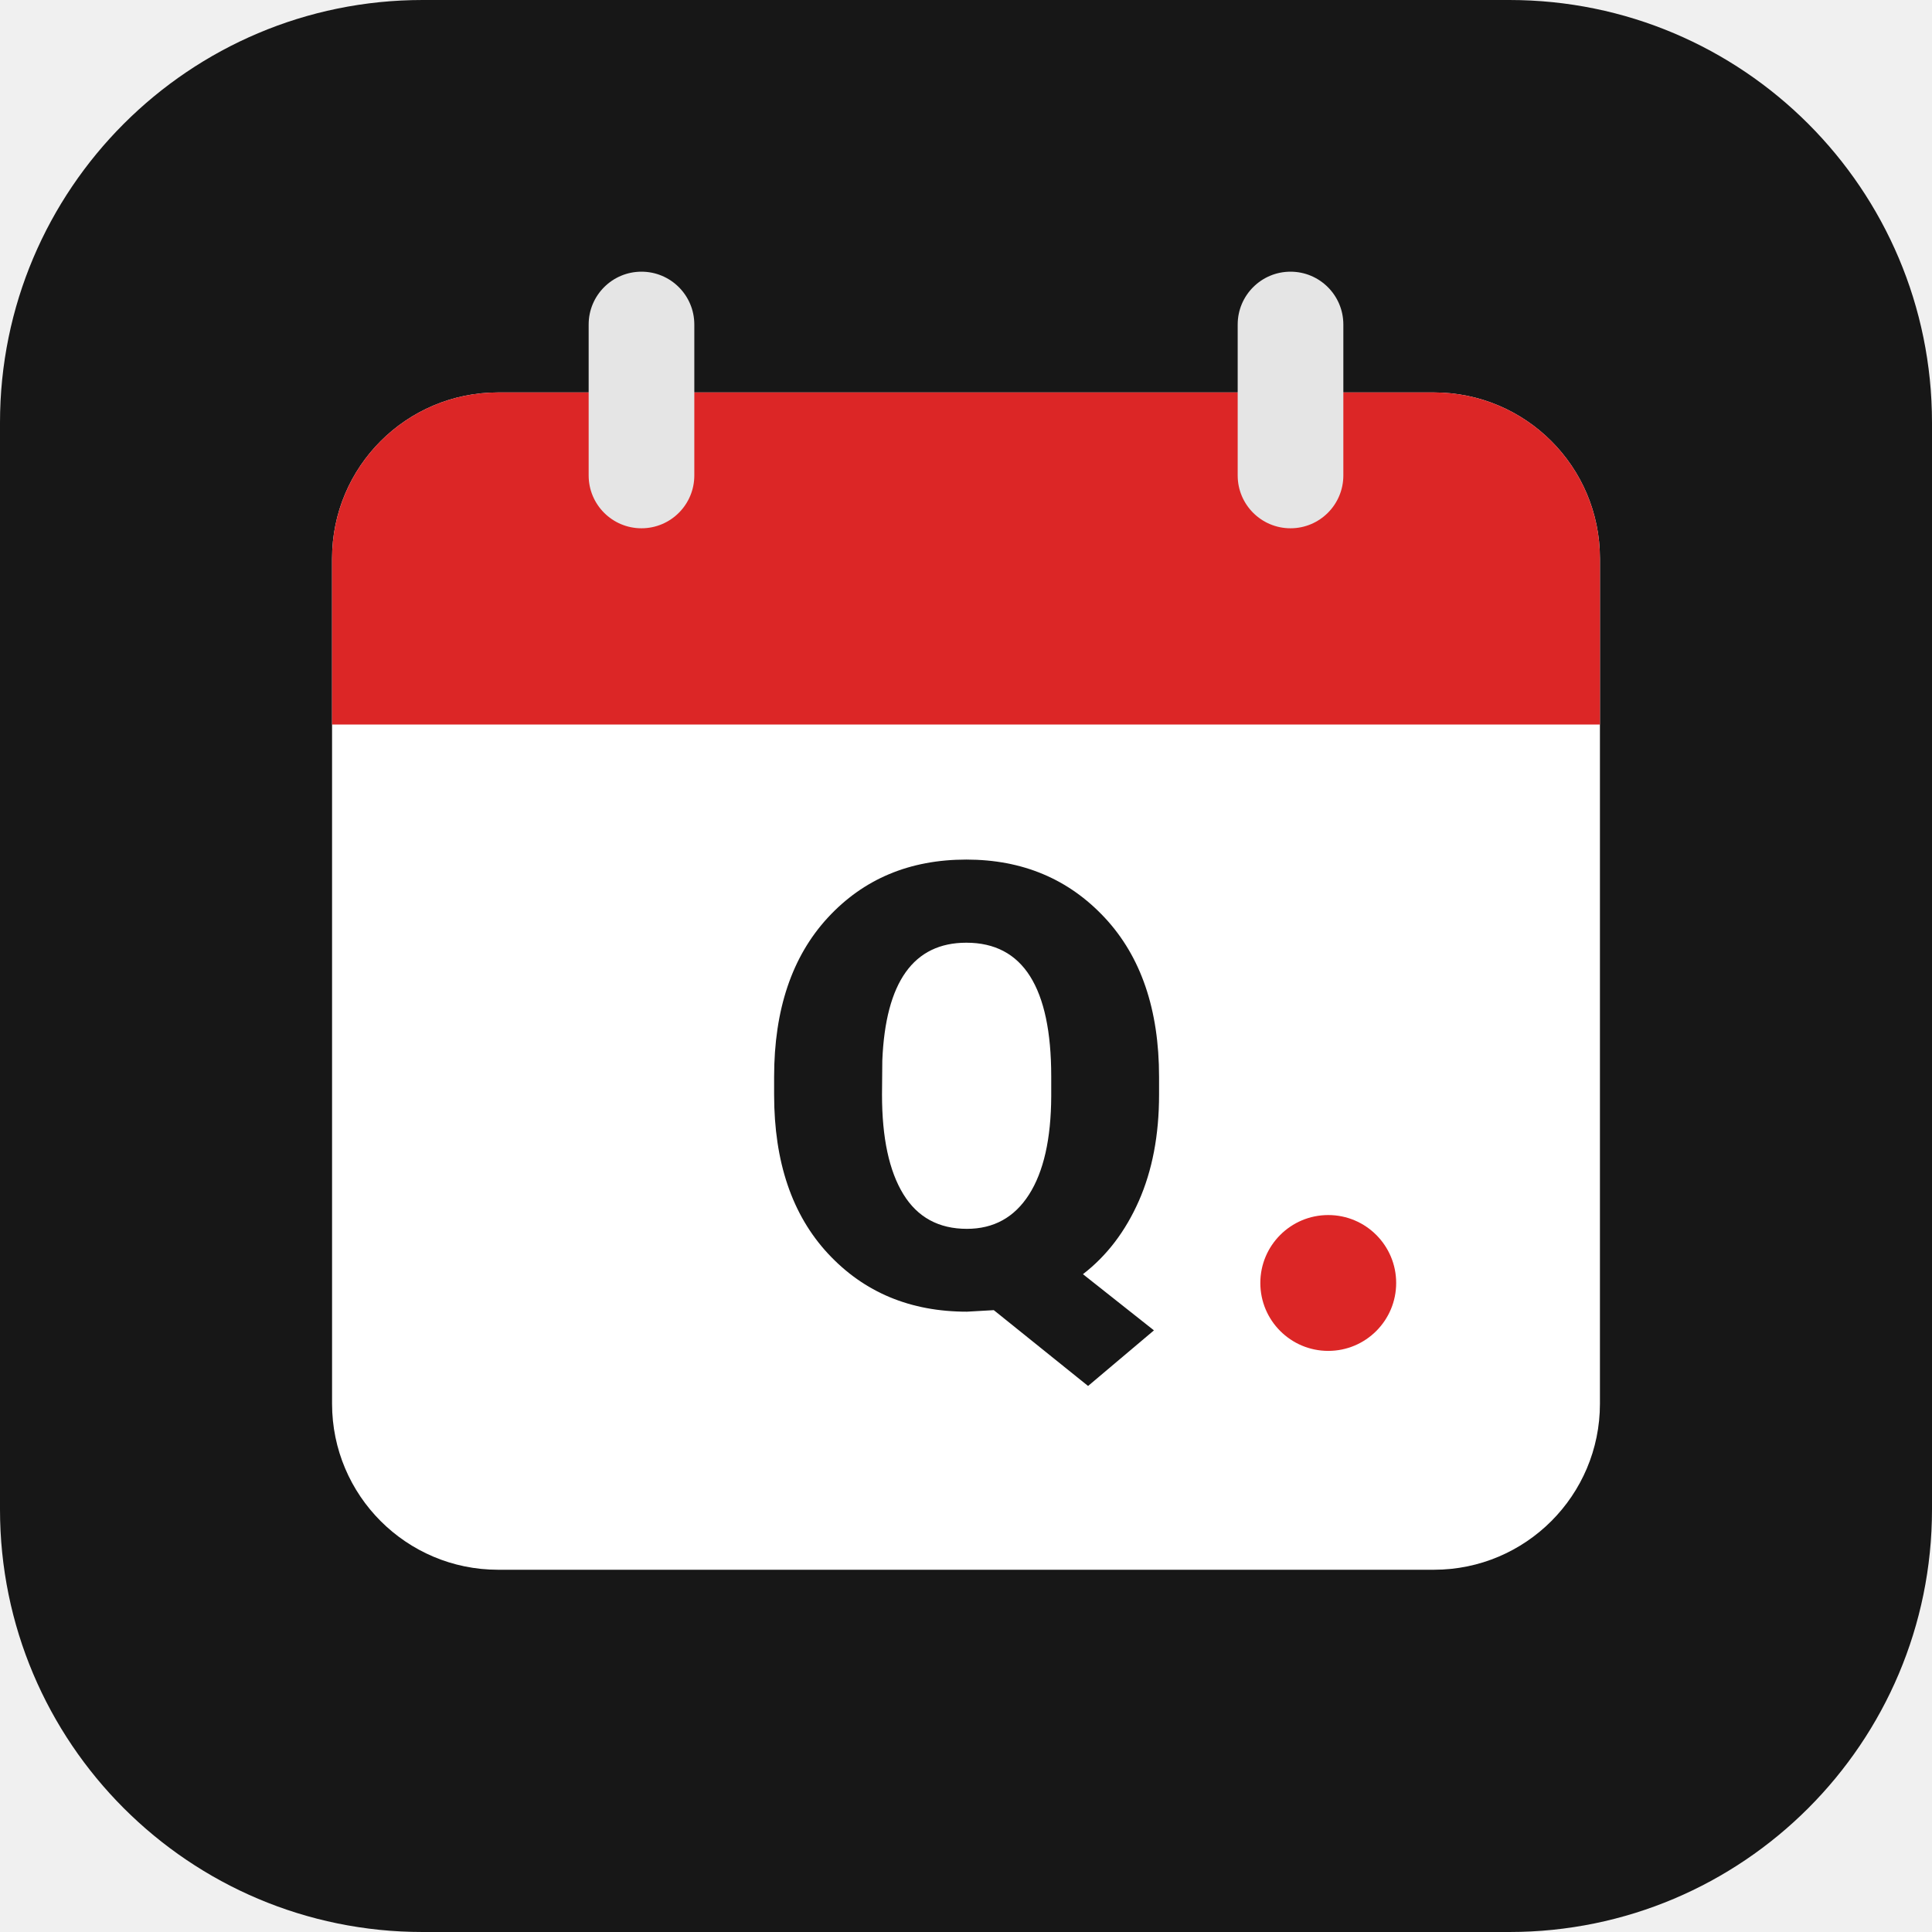
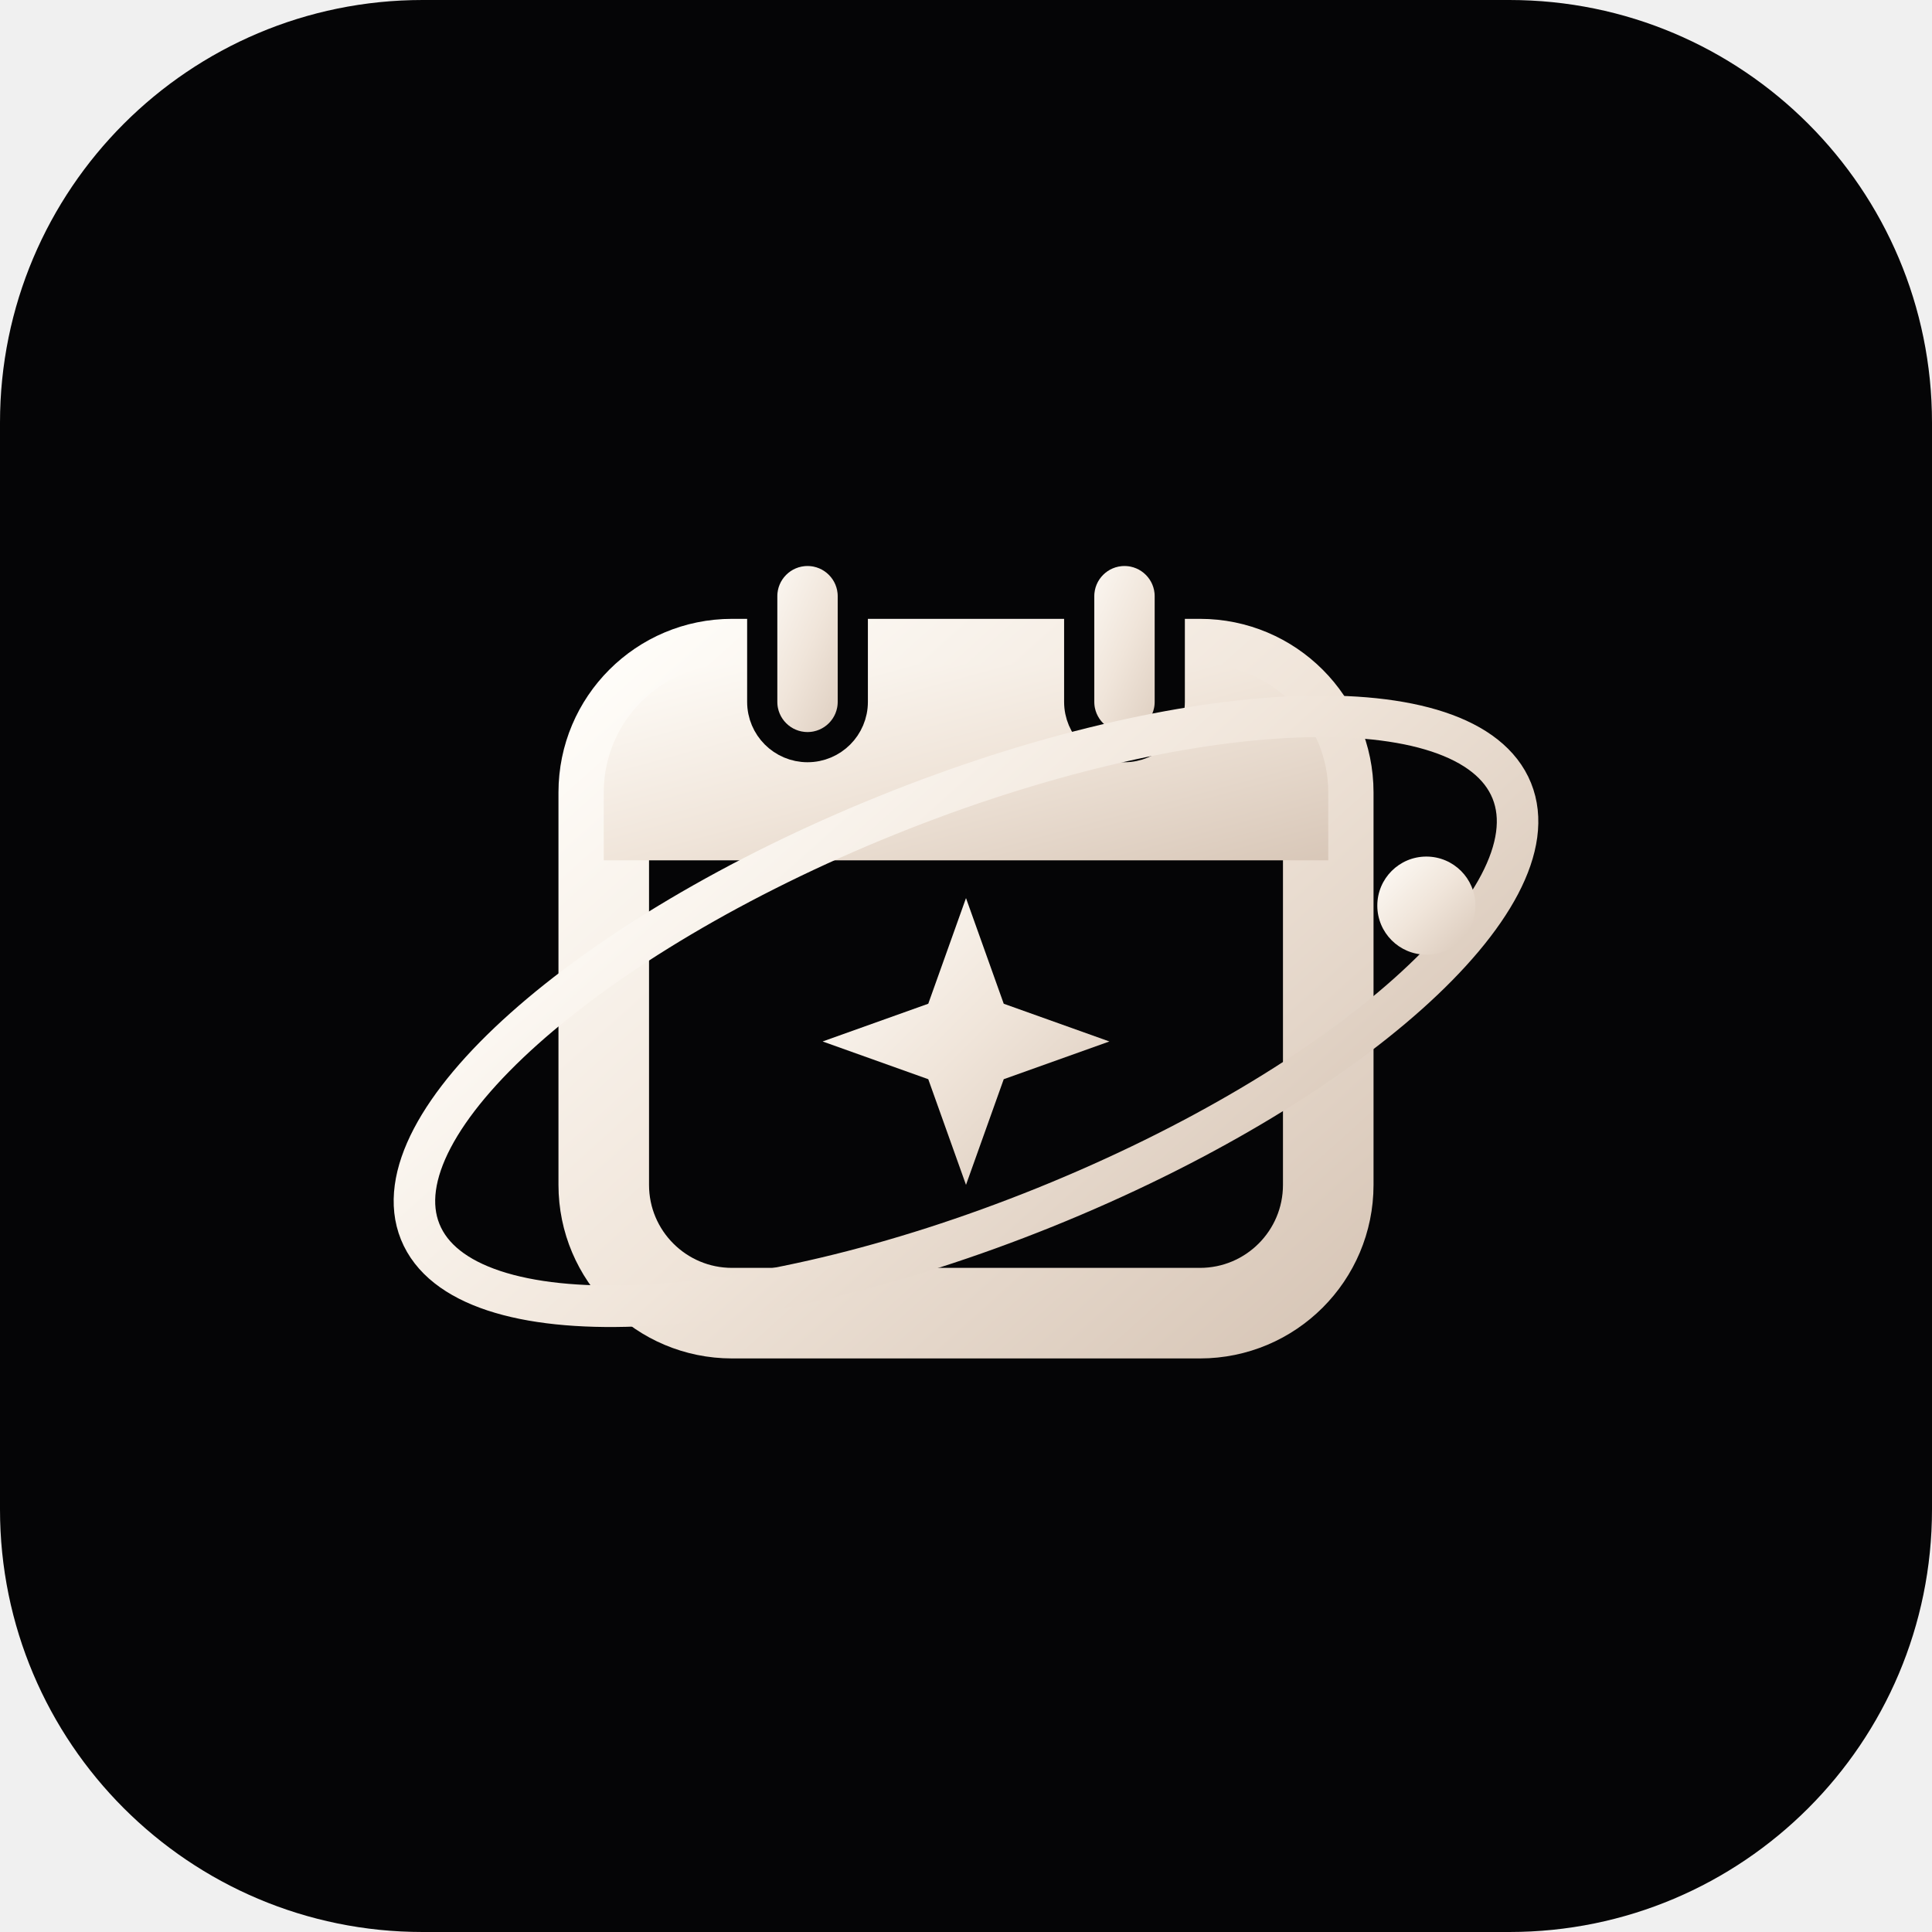
- <svg xmlns="http://www.w3.org/2000/svg" viewBox="0 0 512 512" fill="none">
-   <rect width="512" height="512" rx="112" fill="#171717" />
-   <rect x="88" y="104" width="336" height="312" rx="44" fill="#FFFFFF" />
-   <path d="M88 148C88 123.699 107.699 104 132 104H380C404.301 104 424 123.699 424 148V192H88V148Z" fill="#DC2626" />
-   <rect x="156" y="72" width="28" height="68" rx="14" fill="#E5E5E5" />
-   <rect x="328" y="72" width="28" height="68" rx="14" fill="#E5E5E5" />
-   <text x="256" y="346" text-anchor="middle" fill="#171717" font-family="system-ui, -apple-system, BlinkMacSystemFont, 'Segoe UI', Roboto, sans-serif" font-size="164" font-weight="800" letter-spacing="-6">Q</text>
-   <circle cx="352" cy="340" r="18" fill="#DC2626" />
+ <svg xmlns="http://www.w3.org/2000/svg" viewBox="0 0 512 512">
+   <defs>
+     <linearGradient id="champagne" x1="0%" y1="0%" x2="100%" y2="100%">
+       <stop offset="0%" stop-color="#FFFDF9" />
+       <stop offset="50%" stop-color="#F0E5DA" />
+       <stop offset="100%" stop-color="#D8C7B8" />
+     </linearGradient>
+   </defs>
+   <rect width="512" height="512" rx="112" fill="#050506" />
+   <rect x="160" y="176" width="192" height="172" rx="34" fill="none" stroke="url(#champagne)" stroke-width="24" />
+   <path d="M160 210c0-18.8 15.2-34 34-34h124c18.8 0 34 15.2 34 34v18H160v-18z" fill="url(#champagne)" />
+   <rect x="202" y="146" width="24" height="52" rx="12" fill="url(#champagne)" stroke="#050506" stroke-width="8" />
+   <rect x="286" y="146" width="24" height="52" rx="12" fill="url(#champagne)" stroke="#050506" stroke-width="8" />
+   <path d="M256 238 L266 266 L294 276 L266 286 L256 314 L246 286 L218 276 L246 266 Z" fill="url(#champagne)" />
+   <ellipse cx="256" cy="268" rx="156" ry="56" transform="rotate(-22 256 268)" fill="none" stroke="url(#champagne)" stroke-width="11" stroke-linecap="round" />
+   <circle cx="378" cy="240" r="13" fill="url(#champagne)" />
</svg>
